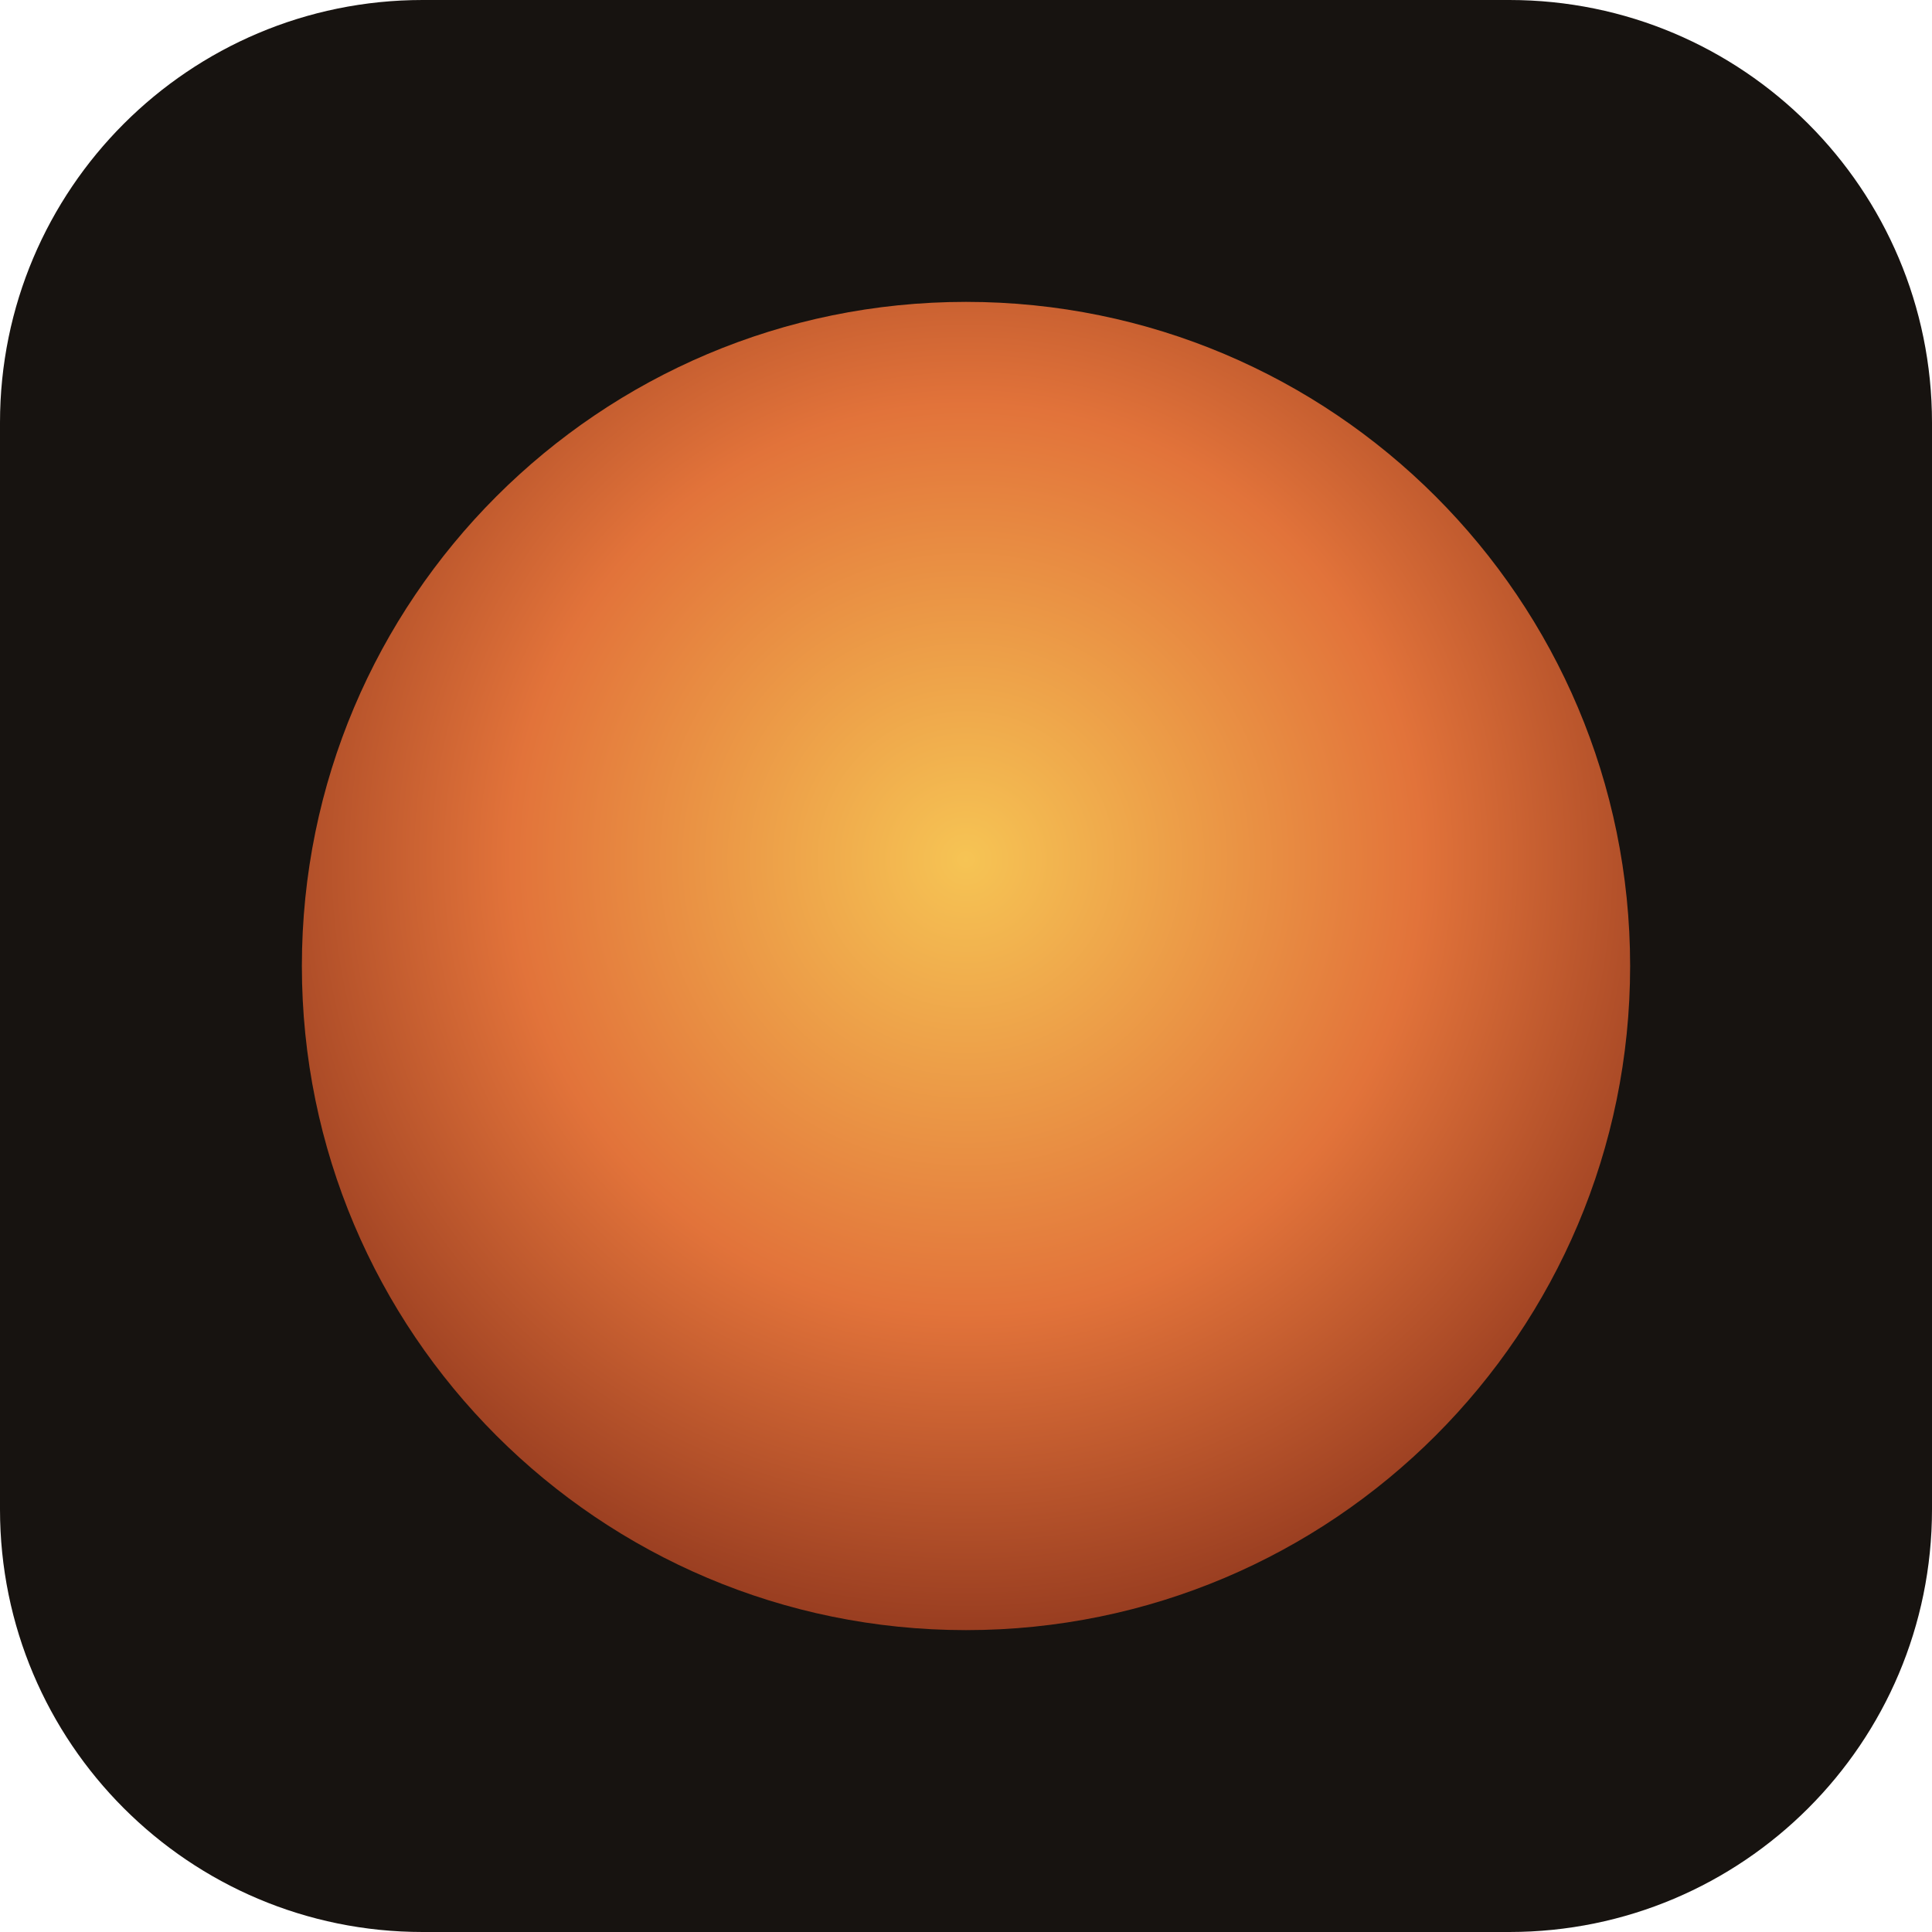
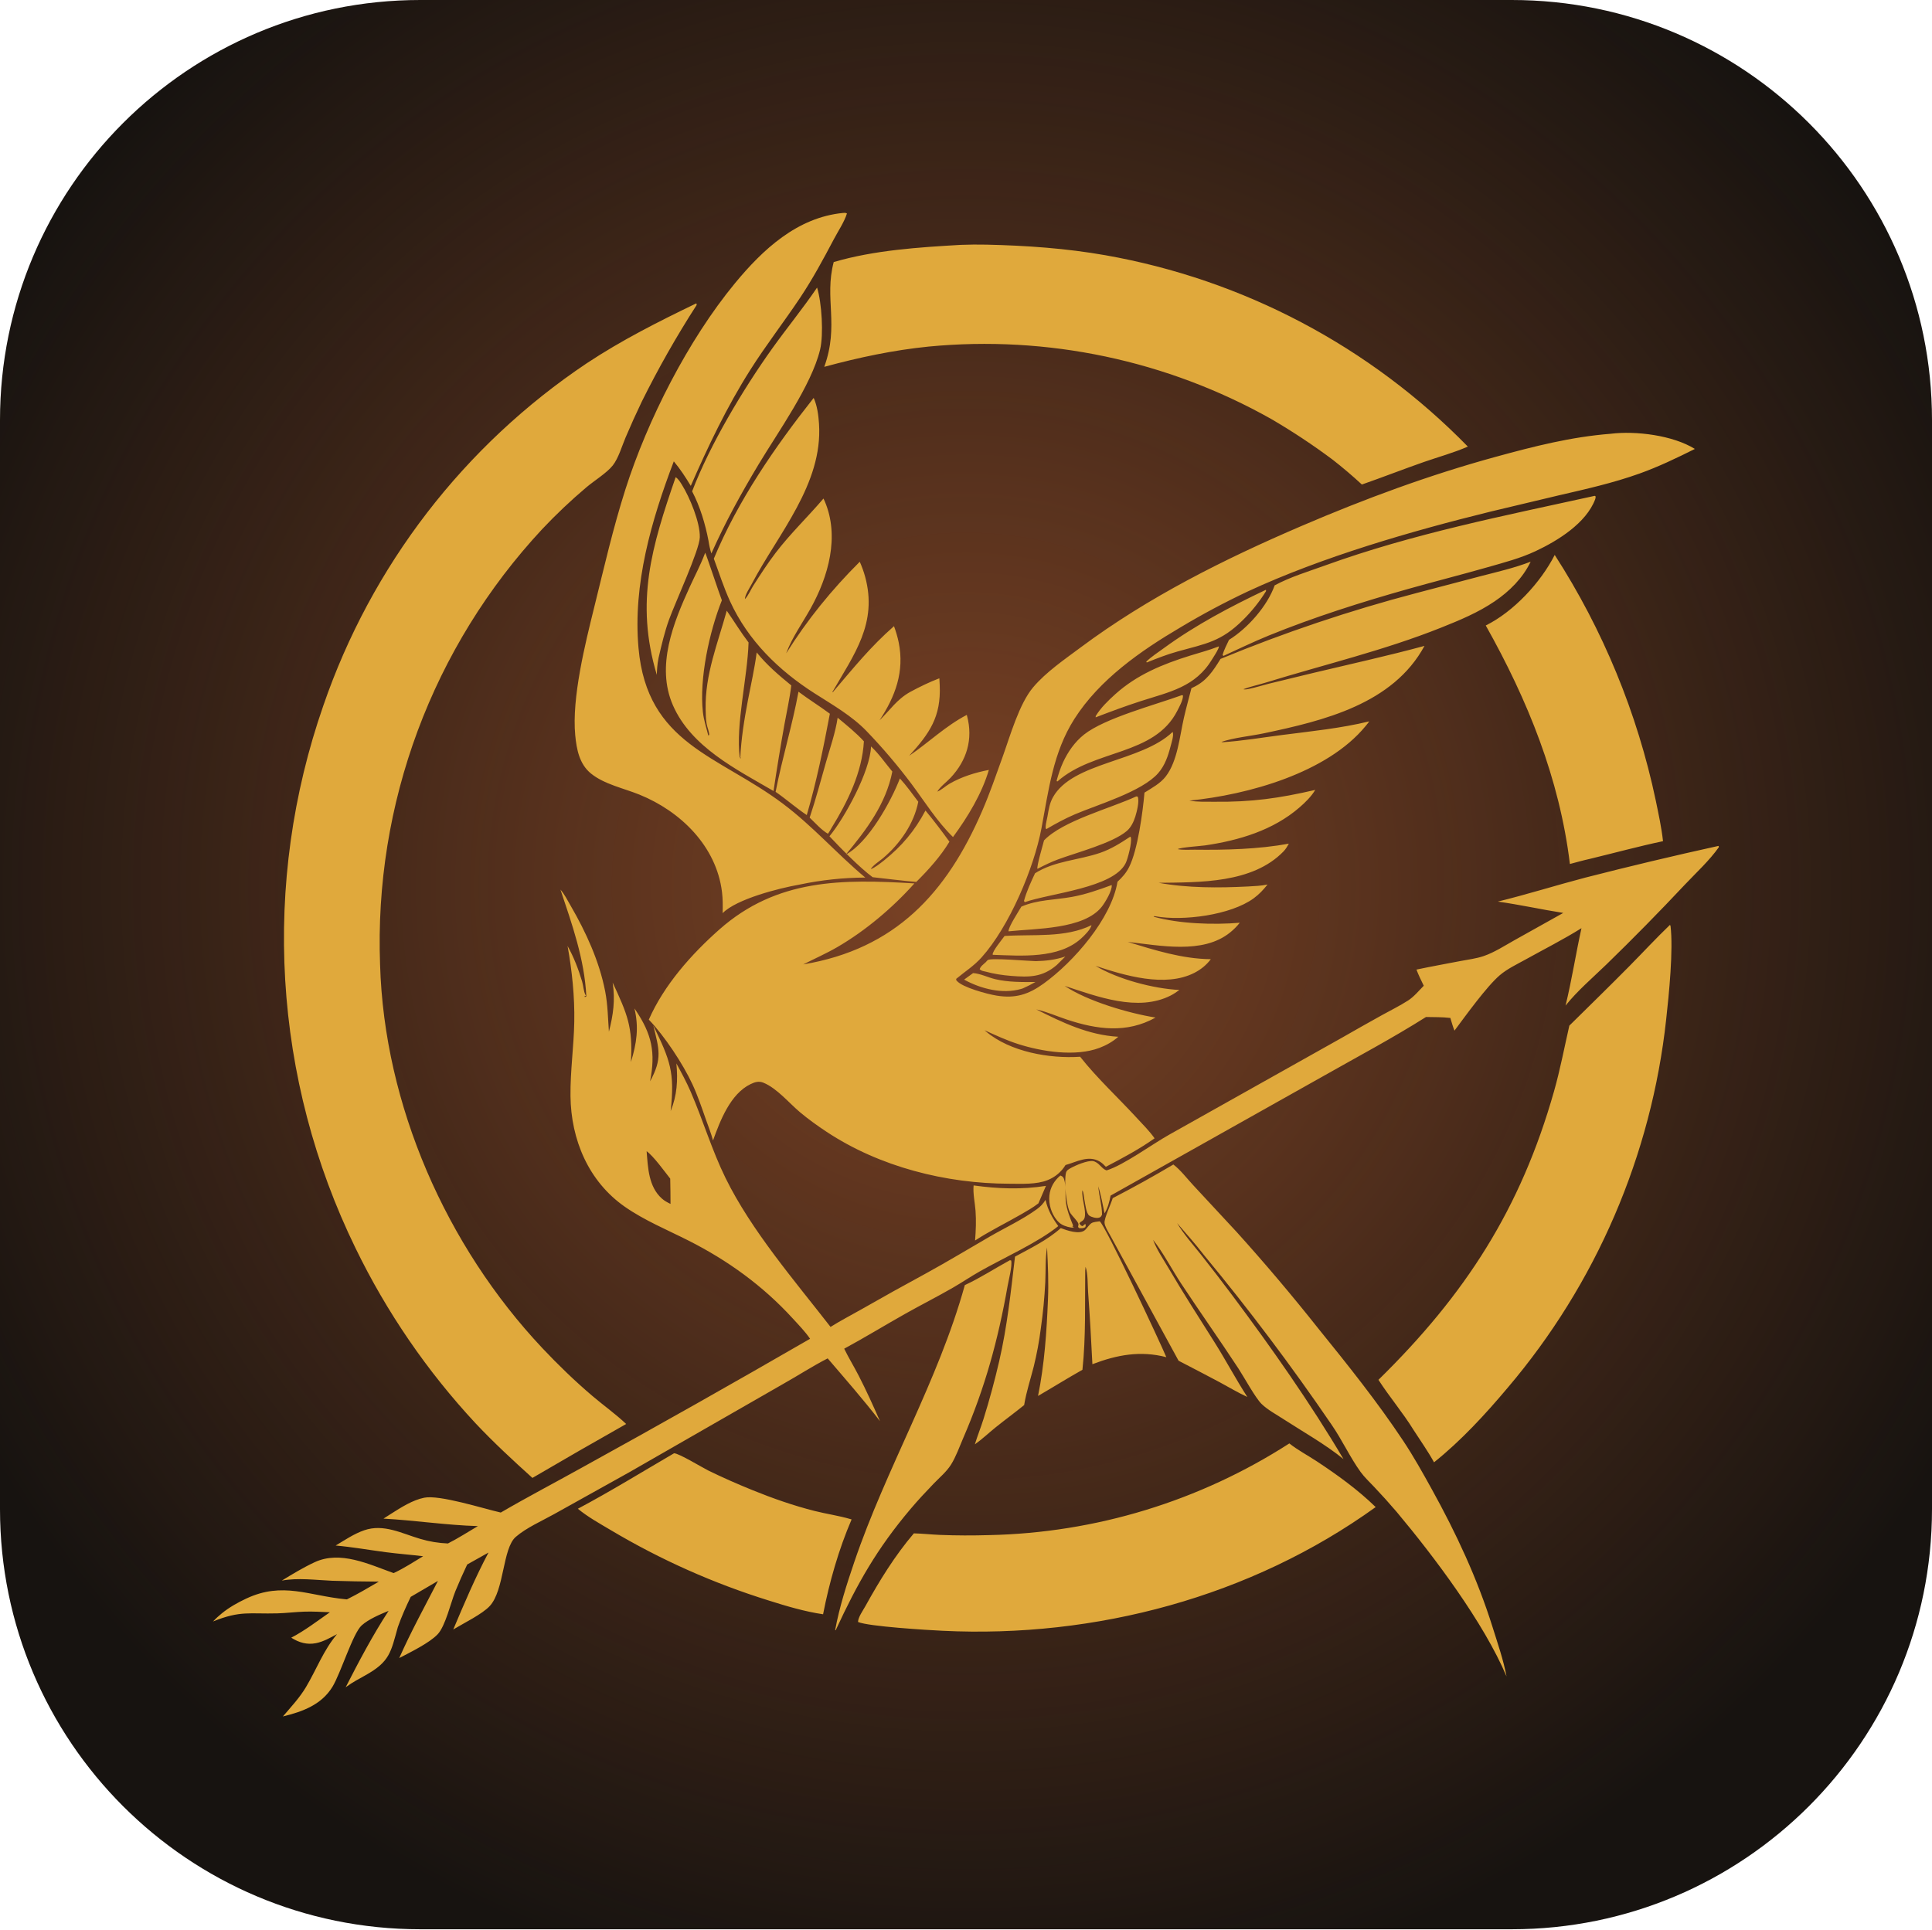
- <svg xmlns="http://www.w3.org/2000/svg" viewBox="0 0 64 64">
-   <rect width="64" height="64" rx="14" fill="#171310" />
+ <svg xmlns="http://www.w3.org/2000/svg" viewBox="0 0 24366.56 24337.8">
  <defs>
-     <radialGradient id="g" cx="50%" cy="42%" r="62%">
-       <stop offset="0%" stop-color="#f6c454" />
-       <stop offset="55%" stop-color="#e2733a" />
-       <stop offset="100%" stop-color="#8c341c" />
+     <radialGradient id="ember" cx="50%" cy="46%" r="58%">
+       <stop offset="0%" stop-color="#e2733a" stop-opacity="0.5" />
+       <stop offset="100%" stop-color="#e2733a" stop-opacity="0" />
    </radialGradient>
  </defs>
-   <circle cx="32" cy="32" r="22" fill="url(#g)" />
+   <rect width="24366.56" height="24337.8" rx="5300" fill="#171310" />
+   <rect width="24366.56" height="24337.8" rx="5300" fill="url(#ember)" />
+   <path transform="translate(2680.3 2677.2) scale(0.78)" fill="#e0a93c" fill-rule="evenodd" d="M12298.06 12305.81c118.84,7.46 241.25,70.87 357.83,98.34 211.33,49.73 433.96,47.33 649.86,45.67 -66.91,38.6 -133.26,72.56 -204.06,103.44 -9.66,3.16 -19.38,6.16 -29.15,9.02 -300.86,87.33 -653.4,-3.76 -919.79,-151.08 0,0 145.3,-105.38 145.3,-105.38zm1411.09 3273.55c4.47,1.77 9.08,3.25 13.42,5.32 29.87,14.1 39.02,29.71 48.57,61.1 30.88,101.62 15.77,242.71 26.17,350.46 12.91,133.52 68.23,268.68 117.89,391.96 0,0 -15,22.81 -15,22.81 0,0 19.23,-13.97 19.23,-13.97 0,0 -12.54,17.38 -12.54,17.38 0,0 10.37,4.87 10.37,4.87 0,0 12.04,-3.36 12.04,-3.36 0,0 2.33,6.64 2.33,6.64 -34.71,4.37 -69.52,-6.13 -103.39,-13.09 -74.05,-20.83 -126.19,-47.23 -175.56,-107.28 -89.26,-108.58 -135.56,-259.4 -121.06,-399.54 13.41,-129.42 78.23,-241.14 177.54,-323.31zm-397.57 -3466.59c167.67,-4.13 318.45,-22.52 478.1,-75.53 0,0 -138.92,137.91 -138.92,137.91 -231.41,198.85 -443.96,198.82 -733.54,176.12 -143.08,-11.22 -282.57,-32.36 -420.97,-70.53 -35.05,-7.51 -64.86,-10.79 -91.48,-37.02 10.93,-47.06 65.63,-83.36 100.69,-116.83 9.95,-11.9 16.78,-20.92 28.79,-31.35 46.19,-40.03 661.04,15.29 777.32,17.23zm901.5 -582.53c-17.22,72.25 -112.49,165.19 -166.93,214.72 -365.54,332.57 -968.81,280.87 -1428.32,265.1 0,0 -3.52,-4.63 -3.52,-4.63 -4.97,-54.83 153.12,-244.42 192.68,-300 462.25,-31.17 979.17,35.45 1406.09,-175.19zm2818.21 -5423.2c0,0 2.46,1.54 2.46,1.54 0,0 0.9,20 0.9,20 -52.66,84.64 -110.13,165.88 -172.38,243.74 -62.24,77.87 -128.84,151.81 -199.79,221.83 -354.59,352.07 -596.82,382.08 -1058.23,510.28 -170.37,47.36 -333.71,111.12 -497.29,177.52 -6.27,-3.81 -1.79,-0.56 -8.3,-14.37 85.34,-81.51 187.88,-147.28 283.15,-216.88 515.15,-376.44 1074.81,-670.02 1649.48,-943.65zm-4724.92 9632.79c394.32,54.39 775.57,69.42 1169.92,7.07 0,0 -122.23,283.05 -122.23,283.05 -86.25,67 -180.32,119.97 -274.53,174.65 -249.18,143.85 -508.06,269.05 -749.59,426.1 12.67,-161.69 19.63,-319.9 7.46,-482.13 -9.79,-130.48 -43.76,-279.34 -31.03,-408.74zm2232.82 -4858.29c11.54,86.85 -106.77,282.65 -160.29,350.61 -289.77,367.87 -1069.33,350.83 -1508.24,398.06 -4.84,-66.8 166.4,-327.18 208.16,-399.8 265.85,-113.53 535.04,-106.2 814.25,-156.43 224.19,-40.38 433.32,-113.97 646.12,-192.44zm1733.27 -3860.49c0.16,12.33 -4.29,23.89 -9.05,35.19 -24.74,58.73 -65.66,116.06 -98.47,170.82 -272.15,454.43 -690.1,529.94 -1161.03,681.76 -244.56,78.87 -484.03,168.6 -723.94,260.62 0,0 0.59,-20.85 0.59,-20.85 80.9,-133.21 202.75,-251.3 317.89,-354.82 350.56,-315.22 766.42,-484.83 1210.19,-623.04 149.28,-46.48 303.68,-86.82 449.16,-143.81 0,0 14.66,-5.88 14.66,-5.88zm-1432.49 3078.09c6.8,6.56 7.01,5.08 9.5,15.59 18.6,78.44 -50.05,342.92 -84.42,412.94 -196.7,400.7 -1218.61,485.62 -1631.09,630.79 0,0 -13.13,-19.87 -13.13,-19.87 40.32,-150.45 112.65,-306.54 178.97,-447.41 318.58,-202.12 707.11,-210.88 1055.84,-331.44 178.13,-61.56 328.03,-158.02 484.33,-260.59zm96.22 -650.91c0,0 22.96,2.89 22.96,2.89 31.96,70.44 -14.95,248.67 -38.18,322.94 -26.51,84.74 -68.86,174.13 -137.46,233 -228.98,196.49 -815.98,349.95 -1114.45,460.72 -110.88,41.15 -215.67,92.57 -320.67,146.55 0,0 -9.87,5.79 -9.87,5.79 -16.12,-36.41 90.34,-396.33 106.54,-460.8 305.43,-318.13 1069.2,-515.84 1491.12,-711.08zm-4828.29 -1272.78c145.72,121.49 296.01,241.47 424.4,381.49 -27.46,500.52 -262.94,979.55 -522.23,1399.37 -18.45,33.18 -37.21,64.84 -58.86,95.99 -104.32,-58.97 -208.26,-177.55 -295.91,-260.85 100.03,-296.76 180.45,-603.83 266.7,-904.95 66.55,-232.44 150.81,-471.81 185.9,-711.05zm5566.59 -365.3c0,0 16.43,4.82 16.43,4.82 0.21,4.13 0.87,8.26 0.69,12.38 -3.1,72.28 -59.52,172.84 -92.01,236.73 -370.33,728.09 -1348.02,620.44 -1934.68,1139.36 0,0 -8.22,3.89 -8.22,3.89 0,0 -8.13,-13.7 -8.13,-13.7 28.34,-101.54 59.79,-199.93 103.87,-295.91 78.44,-170.85 190.19,-330.73 338.03,-448.68 336.09,-268.1 1155.26,-482.02 1584.03,-638.89zm-6199.75 -55.15c165.27,123.84 341.42,232.55 507.34,355.88 -102.65,544.9 -217.44,1107.54 -373.42,1638.92 -172.94,-115.11 -332.15,-256.46 -503.9,-375.64 106.22,-543.79 270.3,-1075.37 369.98,-1619.17zm6049.22 650.65c25.22,47.7 -18.97,178.89 -32.52,231.14 -40.95,157.99 -92.14,312 -201.91,436.74 -262.49,298.34 -978.56,507.92 -1342.88,663.13 -161.06,68.62 -312.39,151.59 -463.24,239.77 0,0 -8.09,-5.39 -8.09,-5.39 -3.07,-11.46 -5.24,-17.02 -4.69,-30.11 2.2,-53.63 20.72,-115.93 30.09,-169.16 19.07,-108.36 33.81,-212.02 88.54,-310.11 318.82,-571.58 1427.4,-569.35 1934.7,-1056zm-8035.3 -4120.47c42.94,28.39 71.59,75.34 98.6,118.42 128.16,204.5 298.69,613.9 291.94,855.12 -5.74,206.49 -399.19,1058.2 -496.44,1327.39 -73.28,202.89 -121.44,409.69 -170.06,619.44 0,0 -3.41,17.96 -3.41,17.96 -17.17,87.17 -22.38,170.11 -25.4,258.81 -354.02,-1184.58 -80.11,-2080.87 304.77,-3197.14zm3159.02 4354.81c124.61,114.56 235.38,275.85 344.45,406.44 -102.67,521.9 -418.82,942.56 -751.38,1341.51 361.09,-189.02 732.27,-860.39 873.61,-1230.22 107.78,117.63 201.15,249.58 297.28,376.7 -69.89,356.73 -295.13,678.22 -568.52,911.51 -53.76,45.85 -169.27,119 -199.48,178.86 75.08,-28.12 147.39,-90.63 211.06,-138.58 292.84,-236.04 497.42,-478.07 673.22,-809.49 134.56,161.56 264.29,333.59 387.57,503.9 -141.7,235.99 -341.38,457.42 -536.2,650.49 -235.12,-19.63 -470.73,-51.29 -705.47,-76.37 -212.5,-157.41 -512.42,-464.48 -698.51,-662.16 245.59,-295.22 659.38,-1053.78 672.37,-1452.6zm-872.27 -7421.21c76.35,246.5 107.54,759.73 48.29,1004.95 -139.56,577.31 -681.29,1332.86 -994.16,1854.41 -283.65,472.84 -539.38,937.22 -763.58,1441.24 -21.72,-68.8 -35.64,-134.16 -46.2,-205.45 -51,-268.6 -137.2,-557.34 -264.92,-799.52 285.9,-751.39 826.53,-1655.59 1296.09,-2311.91 236.75,-330.91 496.02,-647.18 724.49,-983.73zm3117.66 15730.49c0,0 20.96,4.79 20.96,4.79 18.65,92.99 -39.82,308.89 -57.78,410.88 -153.57,871.82 -365.77,1648.58 -718.8,2462.91 -60.61,139.85 -115.32,297.82 -196.2,426.95 -73.01,116.54 -184.68,208.55 -279.84,307.2 -127.65,132.39 -253.95,267.68 -372.73,408.06 -545.06,644.16 -861.21,1204.68 -1211.97,1962.98 0,0 -9.31,-0.69 -9.31,-0.69 67.72,-371.09 186.91,-740.59 308.08,-1097.54 519.3,-1529.5 1355.53,-2921.31 1788.8,-4482.94 247.54,-114.26 488.58,-271.86 728.8,-402.6zm-4926.86 -11442.39c15.43,20.66 227.97,664.43 269.69,769.83 -202.1,506.6 -367.31,1265.77 -306.71,1808.3 15.14,135.46 55.82,248.31 87.07,378.71 0,0 -8.44,2.67 -8.44,2.67 0,0 23.89,-12.88 23.89,-12.88 -2.49,-59.18 -30.77,-117.84 -41.67,-176.56 -14.45,-77.7 -14.95,-160.88 -16.59,-239.67 -11.54,-562.58 195.51,-1061.56 341.41,-1592.71 119.24,170.9 225.83,347.91 352.55,513.93 -17.01,569.9 -210.8,1327.73 -142.5,1860.86 0,0 18.71,-0.53 18.71,-0.53 0,0 -10.95,23.34 -10.95,23.34 14.42,-327.37 64.99,-634.41 125.66,-954.99 48.9,-254.4 107.04,-510.42 140.72,-767.22 166.62,206.2 355.27,366.12 559.27,533.25 -25.03,211.09 -73.51,421.99 -111.06,631.34 -63.84,357.83 -122.5,716.53 -175.95,1076.06 -604.73,-351.57 -1332.65,-713.38 -1626.79,-1386.36 -277.47,-634.81 6.9,-1334.92 275.77,-1922.46 79.52,-173.81 170.08,-344.88 237.92,-523.56 0,0 7.99,-21.35 7.99,-21.35zm14383.38 -920c0,0 14.21,9.1 14.21,9.1 0.55,17.86 -1.32,31.81 -7.7,48.61 -146.46,386.01 -606.42,669.11 -959.65,835.39 -248.73,117.1 -515.46,186.22 -778.91,261.56 -425.57,121.73 -854.88,229.93 -1280.87,350.14 -758.27,213.95 -1531.12,458.08 -2260.16,755.6 -247.2,100.9 -488.74,217.78 -731.48,328.92 0,0 -12.65,-14.79 -12.65,-14.79 22.18,-84.28 67.01,-166.16 103.82,-245.22 302.17,-188.1 617.55,-543.55 738.04,-881.34 250.74,-136.07 547.09,-224.77 815.52,-321.94 1418.79,-513.69 2890.28,-802.32 4359.84,-1126.04zm-8004.56 11733.03c85.77,53.06 986.11,1976.08 1077.46,2197.62 -420.54,-109.05 -797.95,-38.02 -1195.48,113.68 -18.73,-390.64 -41.06,-778.88 -69.62,-1168.97 -9.26,-126.75 -0.43,-287.12 -39.98,-405.8 0,0 -5.21,36.72 -5.21,36.72 0,0 7.22,3.2 7.22,3.2 0,0 -8.42,6.3 -8.42,6.3 -6.48,538.17 12.36,1082.59 -45,1618.72 -242.45,136.44 -477.47,283.63 -717.93,423.08 103.89,-508.4 139.35,-1037.56 160.4,-1555 12.43,-284.03 -0.37,-564.01 -14.74,-847.53 -30.56,184.31 -19.9,378.84 -28.63,565.48 -12.52,249.74 -36.56,498.37 -72.09,745.89 -26.25,207.24 -64.31,412.28 -114.21,615.12 -50.97,200.69 -117.7,402.79 -152.3,606.84 0,0 -2.67,16.67 -2.67,16.67 -151.11,122.97 -309.16,238.11 -461.01,360.4 -112.79,90.8 -217.76,191.41 -336.1,275.03 40.93,-136.54 95.42,-269.15 138.23,-405.24 96.99,-308.21 182.28,-625.15 255.14,-939.81 129.42,-559.11 188.31,-1122.49 255.69,-1690.81 250.16,-135.98 527.55,-270 739.86,-461.51 98.42,37.04 305.43,111.16 393.18,30.21 34.85,-32.12 64.84,-84.89 103.87,-110.32 31.38,-20.4 95.29,-24 132.33,-29.95zm-6882.7 3751.97c76.88,-1.8 458.05,231.7 554.3,278.86 231.94,113.66 476.04,220.67 715.36,317.76 325.6,132.1 662.9,250.24 1003.76,336.26 192.3,48.52 390.88,75.85 580.91,131.88 0,0 16.78,5.11 16.78,5.11 -208.5,484.91 -360.09,1015.8 -461.02,1533.79 -291.78,-42.76 -592.74,-131.65 -873.72,-220.91 -223.48,-69.42 -444.72,-145.37 -663.74,-227.84 -219,-82.45 -435.39,-171.29 -649.14,-266.51 -213.78,-95.22 -424.57,-196.66 -632.35,-304.32 -207.8,-107.64 -412.24,-221.31 -613.32,-341.02 -180.48,-107.35 -370.64,-212.07 -532.77,-345.98 526.52,-280.14 1039.76,-596.34 1554.95,-897.08zm14240.16 -14529.11c97.48,151.2 191.46,304.55 281.94,460.04 90.49,155.47 177.4,312.93 260.71,472.39 83.3,159.43 162.93,320.7 238.9,483.76 75.96,163.07 148.17,327.8 216.65,494.17 68.45,166.35 133.08,334.19 193.89,503.5 60.81,169.32 117.74,339.93 170.77,511.82 53.03,171.9 102.13,344.94 147.28,519.09 45.14,174.13 86.29,349.2 123.48,525.22 44.82,217.39 93.2,438.7 117.57,659.41 -395.81,83.83 -789.12,191.01 -1182.52,286.17 -108.36,23.55 -215.85,54.78 -323.18,82.83 -168.26,-1385.01 -682.35,-2650.12 -1360.48,-3857.47 449.66,-222.68 886.87,-692.69 1115,-1140.93zm2647.15 4706.04c5.5,4.36 5.29,13.02 7.36,19.74 -152.83,216.7 -365.22,411.49 -548.03,604.51 -413.87,441.02 -837.7,872.25 -1271.46,1293.71 -221.17,214.34 -467.89,423.87 -659.93,664.59 100.98,-411.81 165.69,-837.14 257.41,-1252.2 -291.17,182.31 -600.49,338.19 -900.79,505.07 -139.64,77.59 -297.97,151.69 -419.93,255.87 -213.53,182.44 -554.96,658.72 -732.67,896.27 -26.99,-66.88 -46.14,-136.23 -66.61,-205.27 -129.58,-15.45 -263.15,-12.57 -393.61,-15.45 -543.53,343.47 -1113.04,645.64 -1672.15,962.61 0,0 -3427.99,1925.99 -3427.99,1925.99 -20.59,103.66 -42.65,195.03 -97.62,287.31 -29.77,-147.26 -57.99,-294.11 -100.88,-438.24 9.87,153.67 59.84,305.77 60.13,458.73 -13.81,26.94 -18.23,41.84 -50.79,49.9 -45.46,11.21 -116.57,-7.92 -154.52,-33.55 -51.32,-34.69 -67.14,-195.43 -80.03,-259.03 -9.42,-41.17 -10,-118.6 -33.18,-150.74 -12.57,137.13 63.31,315.99 39.21,434.2 -6.74,33.07 -22.75,50.55 -50.02,67.93 -29.05,18.5 -16.14,6.33 -36.43,32.23 18.97,28.94 18.25,35.48 50.84,45.14 0,0 43.68,-36.2 43.68,-36.2 11.54,26.67 7.97,24.63 1.75,50.98 -32.44,23.84 -60.05,19.31 -98.07,17.72 -38.6,-24.76 -4.47,-37.94 -14.77,-71.85 -13.22,-43.52 -98.52,-123.49 -127.73,-168.28 -72.03,-110.43 -104.89,-521.26 -73.06,-653.98 9.31,-38.79 39.18,-56.05 71.98,-74.65 81.77,-46.44 275.11,-129.35 366.88,-115.46 32.49,4.92 67.7,29.61 91.25,50.79 39.08,35.19 75.45,84.24 127.07,99.26 281.88,-87.4 734.44,-423.1 1015.55,-579.51 0,0 2781.37,-1561.49 2781.37,-1561.49 217.29,-124.75 435.47,-247.91 654.53,-369.5 140.59,-77.65 287.71,-150.21 422.85,-236.73 94.23,-60.31 175.53,-159.36 253.75,-238.95 -41.77,-86.22 -84.28,-171.64 -118.12,-261.35 235.19,-49.68 472.34,-92.39 708.43,-137.81 124.03,-23.87 257.78,-39.67 377.31,-80.45 175.48,-59.87 341.65,-169.26 503.5,-259.56 0,0 784.31,-438.45 784.31,-438.45 -353.74,-55.95 -703.09,-133.84 -1058.04,-183.44 474.56,-116.22 940.15,-263.26 1412.34,-387.07 715.38,-183.43 1433.69,-354.54 2154.94,-513.35zm-14629.34 -7245.55c57.24,124.85 77.64,283.55 86.48,419.86 63.22,974.65 -662.55,1779.16 -1088.31,2589.85 -33.55,63.88 -108.89,173.89 -110,244.13 52.8,-52.13 94.18,-153.04 136.12,-218.6 115.5,-180.48 232.04,-361.35 362.25,-531.74 236.92,-309.93 519.2,-579.82 772.03,-876.23 7.34,14.81 14.26,29.82 20.77,45.03 242.84,569.16 58.36,1217.92 -229.3,1733.42 -128.23,229.83 -296.41,464.9 -388.92,710.39 -1.77,4.66 -3.39,9.37 -5.08,14.05 344.11,-546.52 732.24,-1024.92 1189.18,-1480.56 34.45,78.78 63.68,157.46 86.38,240.48 205.93,753.3 -177.91,1257.6 -530.73,1869.12 16.56,-2.57 7.09,0.9 23.97,-18.81 325.3,-380.06 592.37,-714.52 973.96,-1048.99 31.01,85.26 58.17,174.68 76.09,263.63 94.87,470.67 -53.92,871.84 -309.99,1259.39 171.57,-166.72 278.87,-337.98 494.86,-458.71 151.5,-81.85 311.36,-160.16 472.44,-221.12 2.17,36.81 4.1,73.63 5.79,110.48 22.97,510.7 -161.77,778.75 -494.29,1142.99 313.79,-213.13 592.42,-485.44 931.93,-661.16 0,0 4.89,17.86 4.89,17.86 99.42,375.88 -4.84,718.3 -266.67,998.55 -64.78,69.31 -168.7,144.05 -215.24,224.32 66.77,-25.38 135.08,-91.62 199.74,-128.87 194.18,-111.94 415.41,-180.45 634.46,-222.18 -114.63,387.42 -341.6,761.37 -580.04,1085.42 -256.61,-248.96 -459.5,-575.35 -672.95,-861.81 -223.67,-297.91 -464.63,-581.11 -722.87,-849.59 -238.74,-249 -555.52,-429.25 -844.65,-614.1 -578.72,-370.03 -1072.27,-851.73 -1362.76,-1483.71 -103.86,-226.01 -177.75,-460.32 -264.05,-692.93 391.02,-942.02 984.9,-1802.61 1614.52,-2599.85zm5815.9 12398.07c117.02,89.02 219.48,225.93 320.62,334.27 0,0 704.09,758.43 704.09,758.43 454.4,503.93 892.38,1021.75 1313.93,1553.44 478.74,591.71 957.87,1189.8 1379.05,1824.47 166.08,250.29 313.02,513.77 458.45,776.42 396.64,716.32 739.75,1451.35 984.97,2233.81 82.14,262.11 175.21,528.74 226.04,798.77 -368.11,-870.36 -1165.4,-1931.73 -1776.77,-2661.44 -117.99,-138.28 -239.57,-273.32 -364.74,-405.14 -73.73,-78.44 -156.19,-154.76 -219.29,-242.1 -168.04,-232.6 -300.33,-520.01 -469.14,-764.43 -645.56,-946.03 -1333.27,-1860.38 -2063.11,-2743.03 -135.88,-177.73 -288.5,-346.38 -434.06,-516.34 107.54,180.19 254.52,344.94 385.08,509.04 173.8,219.67 344.55,441.68 512.24,666.02 635.65,851.68 1252.17,1727.71 1793.64,2642.49 -286.3,-234.61 -661.31,-445.72 -974.36,-648.69 -114.66,-74.33 -251.27,-147.73 -349.61,-242.63 -99.28,-95.84 -287.44,-440.62 -375.21,-574.37 -303.37,-462.34 -622.32,-913.84 -926.96,-1375.17 -141.78,-214.71 -296.54,-511.44 -452.6,-705.47 56.03,153.97 162.04,307.84 244.82,449.27 239.62,409.35 496.07,806.45 748.75,1207.76 183.12,290.82 344.01,595.72 530.17,884.25 -154.1,-70.85 -301.96,-160.11 -451.41,-240.62 -219.37,-116.48 -439.45,-231.6 -660.25,-345.35 0,0 -1112.91,-2040.6 -1112.91,-2040.6 -27.2,-50.05 -80.37,-132.44 -84.23,-189.47 -5.32,-78.65 105,-307.02 132.2,-399.3 332.23,-171.78 659.1,-353.21 980.63,-544.29zm1875.26 4511.03c135.03,107.7 301.12,195.06 446.01,290.85 332.81,220.04 663.95,459.51 950.1,738.73 -2017.36,1452.73 -4528.44,2121.19 -7003.37,2000.55 -242.39,-11.38 -1198.95,-69.39 -1366.7,-142.47 0.35,-75.47 80.93,-187.14 118.23,-254.6 228.27,-412.98 477.71,-818.7 784.39,-1178.52 139.58,3.44 279.45,19.1 419.16,24.87 265.09,10.93 534.31,11.32 799.47,3.36 53.51,-1.15 107.01,-2.75 160.5,-4.82 53.49,-2.06 106.97,-4.58 160.42,-7.56 53.44,-2.98 106.86,-6.42 160.24,-10.32 53.38,-3.9 106.74,-8.26 160.06,-13.07 53.31,-4.83 106.58,-10.12 159.78,-15.85 53.23,-5.73 106.4,-11.92 159.5,-18.57 53.12,-6.65 106.19,-13.76 159.18,-21.33 52.98,-7.55 105.9,-15.57 158.76,-24.05 52.85,-8.47 105.64,-17.39 158.33,-26.78 52.7,-9.38 105.32,-19.21 157.86,-29.5 52.53,-10.28 104.98,-21.01 157.32,-32.2 52.35,-11.2 104.6,-22.84 156.75,-34.92 52.13,-12.08 104.17,-24.62 156.11,-37.6 51.92,-12.98 103.74,-26.41 155.45,-40.3 51.69,-13.86 103.27,-28.17 154.74,-42.94 51.44,-14.76 102.77,-29.97 153.96,-45.61 51.18,-15.65 102.24,-31.73 153.15,-48.26 50.91,-16.51 101.7,-33.47 152.33,-50.87 50.61,-17.39 101.08,-35.22 151.4,-53.46 50.31,-18.28 100.48,-36.97 150.47,-56.09 50,-19.12 99.83,-38.67 149.47,-58.64 49.66,-19.99 99.16,-40.41 148.47,-61.24 49.32,-20.83 98.44,-42.09 147.39,-63.76 48.95,-21.68 97.7,-43.78 146.27,-66.29 48.56,-22.51 96.92,-45.44 145.09,-68.79 48.17,-23.35 96.13,-47.12 143.9,-71.29 47.77,-24.17 95.32,-48.75 142.68,-73.73 47.34,-24.99 94.45,-50.38 141.36,-76.19 46.9,-25.81 93.57,-52.01 140.03,-78.62 46.44,-26.6 92.66,-53.6 138.66,-81.01 45.98,-27.39 91.72,-55.17 137.23,-83.36 45.52,-28.2 90.78,-56.78 135.8,-85.74zm6153.22 -8385.33c0,0 9.86,11.72 9.86,11.72 48.13,386.36 -25.26,1118.07 -70.1,1517.5 -7.43,68.15 -15.49,136.23 -24.18,204.24 -8.7,67.99 -18.02,135.9 -27.97,203.73 -9.95,67.83 -20.53,135.57 -31.75,203.18 -11.22,67.64 -23.07,135.17 -35.56,202.58 -12.47,67.4 -25.57,134.69 -39.29,201.85 -13.72,67.18 -28.07,134.22 -43.05,201.12 -14.97,66.89 -30.58,133.65 -46.8,200.24 -16.21,66.61 -33.05,133.08 -50.5,199.37 -17.45,66.3 -35.52,132.43 -54.21,198.39 -18.68,65.96 -37.97,131.75 -57.88,197.34 -19.91,65.59 -40.42,131 -61.53,196.22 -21.13,65.22 -42.87,130.24 -65.21,195.05 -22.33,64.82 -45.27,129.42 -68.81,193.79 -23.53,64.39 -47.66,128.56 -72.4,192.49 -24.73,63.93 -50.04,127.64 -75.95,191.12 -25.93,63.45 -52.43,126.68 -79.53,189.66 -27.11,62.96 -54.78,125.68 -83.04,188.15 -28.28,62.45 -57.11,124.64 -86.54,186.56 -29.42,61.9 -59.4,123.55 -89.97,184.93 -30.57,61.35 -61.7,122.43 -93.41,183.2 -31.7,60.77 -63.96,121.27 -96.81,181.46 -32.82,60.17 -66.2,120.05 -100.16,179.6 -33.94,59.56 -68.43,118.81 -103.49,177.73 -35.05,58.9 -70.64,117.49 -106.78,175.74 -36.14,58.25 -72.81,116.18 -110.03,173.76 -37.22,57.56 -74.95,114.79 -113.23,171.64 -38.29,56.88 -77.1,113.4 -116.43,169.56 -39.34,56.13 -79.18,111.9 -119.56,167.3 -40.37,55.41 -81.25,110.44 -122.65,165.08 -41.4,54.65 -83.3,108.92 -125.72,162.78 -42.4,53.86 -85.3,107.33 -128.71,160.39 -43.41,53.07 -87.29,105.73 -131.67,157.97 -357.36,425.59 -755.84,858.43 -1190.53,1205.5 -98.39,-179.13 -219.77,-350.29 -330.49,-522.31 -173.31,-281.2 -389.22,-534.02 -568.27,-811.75 1403.98,-1377.41 2299.29,-2762.02 2839.46,-4668.34 99,-349.37 166.32,-706.26 247.01,-1059.97 324.72,-320.8 652.53,-640.18 973.33,-964.83 218.18,-220.8 428.53,-448.71 652.53,-663.77zm-13369.68 -11515.3c29.47,-2.51 36.91,-4.03 63.38,8.13 -44.31,140.64 -143.71,287.38 -212.83,418.62 -168.5,319.81 -342.29,641.48 -542.92,942.41 -263.13,394.67 -554.3,769.7 -808.54,1171.14 -376.94,595.12 -679.33,1229.19 -960.89,1873.59 -83.55,-138.16 -170.67,-272.49 -274.51,-396.39 -363.31,954.25 -663.1,1988.49 -570.59,3020.44 139.58,1556.73 1290.22,1731.65 2332.38,2514.51 492,369.56 869.49,807.4 1334.23,1196.56 -178.48,0.67 -356.46,10.49 -533.93,29.45 -177.48,18.94 -353.51,46.94 -528.11,83.97 -329.17,57.22 -1020.56,233.34 -1244.31,462.15 2.96,-115.06 3.65,-229.35 -10.56,-343.8 -91.9,-740.64 -669.72,-1303.81 -1335.63,-1573.58 -253.31,-102.62 -568.8,-166.96 -783.49,-341.49 -186.64,-151.72 -231.88,-390.35 -253.73,-617.77 -57.91,-602.85 160.32,-1478.84 307.76,-2074.18 157.96,-637.95 303.55,-1275.26 503.24,-1902.27 359.24,-1127.96 1015,-2416.14 1769.14,-3331.55 452.81,-549.62 1009.55,-1067.8 1749.91,-1139.95zm1904.02 516.26c138.52,-5.37 277.07,-6.54 415.67,-3.52 642.84,14.15 1289.26,59.54 1923.04,171.26 69.1,12.19 138.07,25.04 206.91,38.57 68.83,13.53 137.55,27.72 206.12,42.59 68.57,14.86 136.99,30.39 205.24,46.59 68.27,16.19 136.38,33.05 204.32,50.56 67.93,17.52 135.7,35.7 203.28,54.53 67.58,18.84 134.98,38.33 202.18,58.48 67.21,20.15 134.22,40.95 201.01,62.4 66.8,21.45 133.4,43.55 199.77,66.3 66.36,22.75 132.51,46.14 198.41,70.15 65.91,24.04 131.59,48.72 197.02,74.02 65.43,25.33 130.62,51.28 195.56,77.86 64.92,26.58 129.59,53.78 194,81.61 64.39,27.85 128.51,56.32 192.36,85.4 63.84,29.09 127.4,58.79 190.66,89.13 63.28,30.32 126.26,61.25 188.92,92.81 62.66,31.55 125.02,63.71 187.07,96.48 62.02,32.75 123.74,66.11 185.13,100.08 61.39,33.97 122.45,68.53 183.15,103.68 60.72,35.16 121.1,70.88 181.12,107.2 60.03,36.34 119.7,73.24 178.99,110.74 59.31,37.49 118.25,75.54 176.8,114.19 58.57,38.63 116.76,77.82 174.56,117.6 57.81,39.77 115.22,80.09 172.22,120.98 57.02,40.89 113.64,82.31 169.84,124.29 56.21,42 112.02,84.53 167.41,127.6 55.38,43.07 110.34,86.68 164.87,130.83 54.53,44.15 108.64,88.81 162.3,134 53.65,45.19 106.87,90.9 159.66,137.15 52.76,46.23 105.09,92.96 156.95,140.22 51.87,47.24 103.28,94.97 154.21,143.23 50.93,48.26 101.4,97 151.38,146.23 49.99,49.23 99.5,98.93 148.51,149.12 -227.36,100.35 -476.49,167.39 -711.63,249.69 -335.25,117.36 -666.18,246.74 -1001.64,363.84 -151.3,-139.94 -308.17,-273.36 -470.56,-400.28 -320.68,-239.74 -653.97,-460.44 -999.87,-662.1 -52.13,-29.31 -104.54,-58.13 -157.22,-86.45 -52.7,-28.31 -105.66,-56.12 -158.86,-83.44 -53.21,-27.31 -106.68,-54.1 -160.4,-80.4 -53.72,-26.3 -107.69,-52.08 -161.91,-77.36 -54.21,-25.27 -108.66,-50.02 -163.33,-74.25 -54.69,-24.24 -109.61,-47.95 -164.74,-71.14 -55.13,-23.21 -110.48,-45.89 -166.03,-68.01 -55.57,-22.14 -111.34,-43.76 -167.3,-64.84 -55.98,-21.08 -112.16,-41.63 -168.52,-61.64 -56.36,-20.02 -112.92,-39.5 -169.66,-58.44 -56.72,-18.94 -113.63,-37.34 -170.71,-55.18 -57.09,-17.87 -114.35,-35.19 -171.75,-51.95 -57.41,-16.78 -114.98,-33.01 -172.7,-48.69 -57.72,-15.68 -115.6,-30.81 -173.6,-45.4 -58,-14.57 -116.15,-28.59 -174.42,-42.07 -58.27,-13.48 -116.68,-26.4 -175.21,-38.79 -58.52,-12.36 -117.15,-24.17 -175.88,-35.42 -58.74,-11.26 -117.61,-21.95 -176.56,-32.07 -58.94,-10.14 -117.99,-19.72 -177.12,-28.74 -59.12,-9.01 -118.33,-17.46 -177.62,-25.34 -59.29,-7.89 -118.66,-15.21 -178.07,-21.96 -59.43,-6.78 -118.93,-12.98 -178.47,-18.6 -59.56,-5.63 -119.17,-10.69 -178.81,-15.19 -59.63,-4.5 -119.31,-8.43 -179.03,-11.8 -59.71,-3.37 -119.46,-6.17 -179.23,-8.39 -59.77,-2.22 -119.57,-3.88 -179.37,-4.97 -59.8,-1.1 -119.62,-1.63 -179.42,-1.59 -59.82,0.05 -119.63,0.66 -179.42,1.83 -59.8,1.18 -119.6,2.93 -179.37,5.26 -59.77,2.31 -119.52,5.2 -179.23,8.65 -59.7,3.44 -119.38,7.46 -179.03,12.04 -59.62,4.59 -119.22,9.74 -178.75,15.45 -572.85,57.38 -1135.95,177.2 -1690.79,328.14 245.07,-677.8 -3.28,-1101.7 152.75,-1694.69 654.96,-192.55 1376.36,-238.94 2054.87,-278.06zm-6472.83 10427.52c64.66,74.65 114.59,174.13 164.29,259.84 248.2,428.09 463.74,897.91 558.53,1385.33 42.15,216.78 44.34,433.61 60.45,652.84 70.39,-275.72 103.54,-509.38 60.76,-794.52 235.86,509.38 327.84,714.23 295.14,1284.85 92.33,-301.31 131.28,-556.23 56.9,-866.42 0,0 13.81,19.89 13.81,19.89 271.33,399.19 329.3,695.47 238.95,1158.47 202.81,-368.68 144.7,-521.45 52.51,-901.98 272.02,561.46 349.4,753.03 280.35,1383.28 103.26,-252.48 118.92,-501.75 92.41,-770.25 82.09,150.18 163.6,300.93 231.7,458.16 199.61,460.88 340.6,941.23 563.03,1394.26 416.76,848.75 1116.14,1660.31 1698.06,2408.85 159.31,-99.98 328.55,-187.78 492.34,-280.59 349.47,-199.56 701.1,-395.27 1054.86,-587.13 346.54,-190.06 684.99,-394.74 1026.93,-592.9 251.28,-145.59 527.51,-273.36 762.11,-443.56 61.08,-44.32 100.03,-86.24 139.8,-150.45 38.81,167.81 106.27,285.54 206.35,423.91 -325.38,264.89 -893.12,518.5 -1273.39,734.94 -144.85,82.46 -283.05,176.06 -427.31,259.47 -254.5,147.15 -518.77,280.17 -775.15,424.67 -329.83,185.93 -652.92,383.45 -985.82,563.95 71.14,146.52 157.54,286.99 232.34,432.05 124.95,242.34 236.65,490.25 346.32,739.79 -268.92,-349.95 -559.27,-680.04 -845.81,-1015.35 -248.7,127.81 -484.79,281.76 -728.77,418.64 0,0 -2485.2,1426.47 -2485.2,1426.47 0,0 -1211.4,674.93 -1211.4,674.93 -198.63,110.69 -446.33,219.11 -617.32,366.49 -216.04,186.17 -183.15,862.11 -421.89,1119.47 -121.41,130.88 -424.67,278.82 -589.28,378.45 175.77,-417.13 357.23,-844.22 569.59,-1243.91 0,0 -344.32,193.02 -344.32,193.02 -67.69,142.33 -131.48,286.4 -191.36,432.21 -74.2,184.84 -161.24,565.09 -287.01,697.08 -135.27,141.96 -442.13,290.43 -620.79,384.21 189.72,-427.45 412.08,-832.64 625.84,-1247.7 -145.67,87.36 -293.97,170.51 -439.86,257.57 -77.4,160.35 -149.28,321.1 -208.28,489.22 -114.77,409.88 -128.92,559.24 -526.76,780.65 -101.96,56.77 -204.24,111.09 -298.93,179.79 0,0 -18.41,13.5 -18.41,13.5 212.97,-416.68 438.8,-845.05 694.59,-1236.62 -137.39,56.48 -325.17,135.3 -435.94,235.75 -142.63,129.38 -337.39,771.61 -471.33,991.54 -177.97,292.22 -485.62,403.39 -801.88,480.43 129.53,-151.61 272.97,-305.41 374.78,-477.39 170.74,-288.47 281.56,-593.11 500.41,-853.62 -108.58,57.14 -217.47,120.99 -338.98,145.52 -145.99,29.44 -278.12,-9.32 -401.06,-88.47 224.2,-116.62 417.72,-267.84 624.61,-411.15 -137.26,-6.09 -275.77,-14.34 -413.11,-9.79 -145.18,4.82 -289.69,23.47 -434.94,27.54 -455.5,12.81 -592.46,-49.02 -1042.51,131.23 45.37,-46.85 93.37,-90.79 144.04,-131.84 119.13,-96.93 255.83,-173.67 394.57,-238.68 592.74,-277.71 1012.26,-44.32 1607.33,11.4 0,0 20.11,1.77 20.11,1.77 176.77,-87.03 345.72,-187.99 515.99,-286.91 -252.47,-1.32 -504.88,-6.11 -757.21,-14.36 -262.99,-11.09 -551.93,-50.95 -811.62,-2.41 172.12,-105.43 347.69,-211.81 530.8,-297.13 414.16,-192.94 878.67,32.92 1276.69,175.8 162.94,-74.6 323.27,-180.03 477.53,-272.54 -201.2,-24.72 -403.61,-39.48 -604.73,-65.87 -271.54,-35.67 -535.41,-82.86 -809.15,-107.42 146.47,-88.2 298.66,-190.79 460.91,-246.65 315.86,-108.68 606.44,51.01 904.1,138.34 73.07,21.84 147.23,39.03 222.47,51.56 75.22,12.54 150.93,20.35 227.15,23.42 165.53,-83.71 324.74,-186.3 484.5,-280.83 -509.93,-14.76 -1016.13,-93.2 -1525.99,-120.98 42.19,-27.54 84.57,-54.74 127.15,-81.64 159.89,-100.83 343,-218.85 531.23,-256.57 249.53,-50.02 951.58,174.85 1237.94,239.91 427.55,-249.79 869.36,-480.3 1302.15,-721.4 1240.15,-683.7 2473.17,-1380.04 3699.06,-2089.02 -80.48,-117.78 -186.28,-225.82 -282.55,-331.09 -483.02,-527.93 -1048.09,-936.01 -1685.36,-1258.12 -343.39,-173.55 -709.91,-324.7 -1026.69,-545.46 -587.92,-409.75 -871.61,-1085 -879.39,-1790.21 -4.41,-401.06 53.6,-801.07 61.22,-1202.01 7.67,-405.83 -36.27,-827.03 -108.52,-1225.85 101.53,180.53 176.48,377.73 235.85,575.91 19.98,66.69 22.89,159.55 54.92,217.92 1.99,3.62 4.6,6.85 6.91,10.26 0,0 -31.99,16.62 -31.99,16.62 0,0 32.17,2.43 32.17,2.43 0,0 -2.14,-1.22 -2.14,-1.22 0,0 7.59,-10.34 7.59,-10.34 -29.74,-598.51 -230.3,-1160.74 -418.03,-1723.22zm1393.05 4230.68c113.71,81.91 288.26,326.12 381.47,443.43 4.39,136.17 3.36,273.12 4.97,409.4 -50.02,-23.81 -97.44,-49.21 -139.08,-86.32 -216.89,-193.29 -225.7,-499.06 -247.36,-766.5zm800.55 -13711.2c0,0 6.62,4.5 6.62,4.5 0,0 1.66,21.04 1.66,21.04 -325.28,504.82 -621.26,1026.28 -887.93,1564.34 -91.34,190.32 -178.21,382.67 -260.61,577.05 -59.52,139.45 -114.66,335.12 -207.78,453.42 -95.64,121.46 -303.32,248.81 -428.35,355.27 -251.06,212.14 -489.3,437.82 -714.73,677.03 -54.7,58.76 -108.68,118.19 -161.9,178.28 -53.24,60.1 -105.75,120.85 -157.49,182.22 -51.74,61.39 -102.73,123.41 -152.96,186.04 -50.23,62.64 -99.68,125.89 -148.33,189.74 -48.68,63.86 -96.56,128.31 -143.63,193.34 -47.1,65.02 -93.37,130.63 -138.85,196.8 -45.47,66.17 -90.12,132.9 -133.97,200.16 -43.83,67.27 -86.83,135.07 -129,203.39 -42.16,68.31 -83.47,137.15 -123.95,206.49 -40.48,69.33 -80.1,139.16 -118.87,209.48 -38.75,70.32 -76.63,141.1 -113.65,212.33 -37.03,71.25 -73.16,142.96 -108.42,215.09 -35.26,72.13 -69.61,144.69 -103.07,217.65 -33.48,72.98 -66.05,146.37 -97.73,220.14 -31.66,73.79 -62.4,147.96 -92.25,222.5 -29.84,74.53 -58.76,149.41 -86.77,224.66 -28.01,75.24 -55.08,150.81 -81.22,226.73 -26.16,75.92 -51.36,152.15 -75.63,228.68 -24.27,76.53 -47.6,153.35 -69.98,230.46 -22.38,77.09 -43.82,154.46 -64.31,232.1 -20.48,77.64 -40,155.51 -58.56,233.64 -18.56,78.09 -36.16,156.41 -52.8,234.98 -16.64,78.53 -32.31,157.26 -47.02,236.2 -14.71,78.94 -28.45,158.04 -41.22,237.31 -12.76,79.26 -24.54,158.67 -35.35,238.24 -10.81,79.56 -20.65,159.23 -29.5,239.03 -8.86,79.8 -16.72,159.7 -23.6,239.69 -6.9,80 -12.8,160.06 -17.7,240.2 -4.92,80.14 -8.86,160.32 -11.8,240.56 -2.95,80.23 -4.92,160.49 -5.9,240.78 -0.97,80.28 -0.96,160.56 0.05,240.86 0.99,80.28 2.97,160.53 5.95,240.77 65.95,2277.73 1070.82,4554.93 2626.01,6207.11 252.81,268.52 524.12,530.41 804.92,769.48 180.45,153.65 376.25,292.63 548.52,455.17 -507.61,286.83 -1012.92,577.66 -1515.94,872.48 -312.23,-281.54 -627.98,-573.77 -916.16,-879.86 -98.03,-105.31 -194.07,-212.42 -288.13,-321.31 -94.04,-108.87 -186.02,-219.47 -275.95,-331.78 -89.95,-112.3 -177.76,-226.24 -263.44,-341.82 -85.7,-115.57 -169.22,-232.7 -250.56,-351.37 -81.34,-118.69 -160.45,-238.83 -237.34,-360.43 -76.86,-121.63 -151.44,-244.64 -223.76,-369.03 -72.29,-124.4 -142.26,-250.08 -209.88,-377.07 -67.62,-127.01 -132.86,-255.21 -195.72,-384.64 -41.18,-84.46 -81.31,-169.41 -120.4,-254.84 -39.09,-85.45 -77.1,-171.37 -114.08,-257.76 -36.97,-86.38 -72.86,-173.21 -107.7,-260.47 -34.84,-87.27 -68.58,-174.96 -101.24,-263.08 -32.67,-88.09 -64.23,-176.58 -94.71,-265.45 -30.5,-88.89 -59.89,-178.13 -88.18,-267.73 -28.28,-89.61 -55.44,-179.55 -81.51,-269.82 -26.07,-90.28 -51.02,-180.86 -74.87,-271.75 -23.83,-90.88 -46.54,-182.04 -68.12,-273.49 -21.59,-91.45 -42.05,-183.15 -61.37,-275.11 -19.32,-91.96 -37.52,-184.14 -54.56,-276.54 -17.06,-92.4 -32.97,-185 -47.74,-277.78 -14.77,-92.81 -28.4,-185.77 -40.88,-278.9 -12.48,-93.12 -23.81,-186.39 -34,-279.82 -10.18,-93.4 -19.21,-186.92 -27.08,-280.56 -7.88,-93.63 -14.6,-187.35 -20.16,-281.14 -5.57,-93.79 -9.98,-187.64 -13.23,-281.54 -3.25,-93.92 -5.34,-187.85 -6.27,-281.8 -0.94,-93.96 -0.72,-187.92 0.66,-281.89 1.38,-93.95 3.93,-187.87 7.62,-281.75 3.7,-93.88 8.55,-187.71 14.56,-281.49 6.01,-93.77 13.18,-187.45 21.5,-281.03 8.32,-93.6 17.79,-187.09 28.42,-280.46 10.62,-93.35 22.39,-186.56 35.32,-279.63 12.92,-93.07 26.99,-185.97 42.2,-278.68 15.21,-92.74 31.57,-185.26 49.06,-277.57 17.5,-92.32 36.13,-184.41 55.88,-276.28 19.77,-91.85 40.66,-183.45 62.67,-274.79 22.03,-91.36 45.18,-182.43 69.44,-273.21 24.25,-90.76 49.63,-181.22 76.14,-271.38 26.49,-90.14 54.09,-179.95 82.8,-269.42 28.72,-89.47 58.52,-178.57 89.42,-267.3 24.06,-70.07 48.83,-139.9 74.29,-209.45 25.47,-69.58 51.63,-138.89 78.52,-207.92 26.88,-69.05 54.45,-137.81 82.72,-206.28 28.28,-68.48 57.24,-136.67 86.91,-204.55 29.65,-67.88 59.99,-135.47 91.03,-202.73 31.04,-67.27 62.75,-134.22 95.13,-200.85 32.41,-66.63 65.47,-132.93 99.21,-198.87 33.74,-65.96 68.15,-131.58 103.23,-196.83 35.07,-65.25 70.8,-130.15 107.2,-194.66 36.39,-64.53 73.42,-128.69 111.12,-192.47 37.71,-63.77 76.05,-127.16 115.03,-190.16 38.98,-62.99 78.6,-125.59 118.87,-187.78 40.25,-62.2 81.12,-123.99 122.65,-185.35 41.5,-61.35 83.62,-122.29 126.38,-182.8 42.75,-60.49 86.11,-120.56 130.08,-180.19 43.98,-59.63 88.54,-118.81 133.71,-177.52 45.18,-58.71 90.94,-116.97 137.31,-174.76 46.36,-57.79 93.28,-115.11 140.8,-171.93 47.54,-56.84 95.63,-113.2 144.3,-169.05 48.66,-55.85 97.88,-111.21 147.68,-166.06 49.78,-54.87 100.13,-109.22 151.03,-163.04 50.88,-53.84 102.31,-107.17 154.28,-159.95 51.97,-52.78 104.49,-105.05 157.54,-156.77 53.03,-51.71 106.59,-102.89 160.66,-153.52 54.07,-50.63 108.67,-100.72 163.76,-150.24 55.09,-49.52 110.69,-98.48 166.77,-146.88 56.1,-48.4 112.69,-96.22 169.74,-143.48 57.07,-47.25 114.62,-93.91 172.62,-140 58.01,-46.08 116.48,-91.56 175.4,-136.47 58.94,-44.89 118.34,-89.17 178.18,-132.86 59.82,-43.67 120.09,-86.74 180.79,-129.21 60.72,-42.46 121.87,-84.29 183.42,-125.51 565.3,-374.32 1158.89,-673.32 1768,-967.38zm14785.11 2108.31c410.89,-50.66 1008.05,24.42 1363.9,245.06 -293.53,146.78 -588.38,288.69 -897.72,399.22 -428.22,153.02 -867.48,250.98 -1309.67,353.21 0,0 -1097.17,261.32 -1097.17,261.32 -1287.25,317.21 -2719.32,731.85 -3921.04,1289.45 -375.62,176.92 -741.44,372.17 -1097.49,585.75 -640.47,377.58 -1304.37,840.84 -1709.83,1477.76 -345.74,543.16 -415.75,1149.9 -531.82,1765.84 -123.25,654.16 -522.79,1592.74 -967.32,2089.34 -126.62,141.43 -268.89,229.18 -411.73,348.41 0.16,19.18 -3.23,16.7 8.63,30.93 89.71,107.68 492.65,215.51 641.81,239.96 304.92,49.92 515.83,-15.67 764.64,-195.35 482.63,-348.6 1094.82,-1048.54 1192.81,-1645.8 77.3,-71.56 140.22,-142.68 187.81,-237.53 140.27,-279.52 220.21,-884.86 248.59,-1203.97 119.06,-74.6 257.07,-148.81 344.25,-262.01 191.46,-248.71 225.04,-650.44 293.74,-950.73 36.51,-159.48 80.66,-317.69 121.22,-476.2 10.08,-4.87 20.11,-9.93 30.27,-14.66 215.03,-100.83 319.4,-264.4 440.25,-458.93 516.36,-213.46 1039.35,-409.2 1568.98,-587.23 529.63,-178.01 1064.67,-337.89 1605.15,-479.61 0,0 1030.24,-270.88 1030.24,-270.88 272.22,-70.32 547.2,-133.37 809.99,-234.67 -127.07,265.03 -342,478.66 -582.95,641.89 -270.19,183.07 -561.54,303.37 -862.48,423.77 -924.2,369.8 -1892.93,598.06 -2842.15,890.79 -119.19,36.78 -241.49,61.8 -358.37,106.04 30.88,8.7 67.46,-0.67 98.79,-7.07 104.21,-21.35 207.46,-55.47 310.83,-81.27 0,0 724.52,-175.9 724.52,-175.9 598.74,-143.24 1200.93,-274.79 1795.12,-436.39 -508.35,939.67 -1628.74,1209.63 -2596.23,1413.58 -225.99,47.65 -478.63,67.88 -695.23,141.68 0,0 20.06,-3.47 20.06,-3.47 0,0 -0.35,6.67 -0.35,6.67 327.63,-21.41 648.98,-76.38 974.18,-118.1 468.63,-60.16 945.1,-107.57 1404.61,-219.85 -18.52,26.38 -38.89,51.37 -59.33,76.27 -623.14,759.22 -1903.49,1111.61 -2848.56,1205.4 127.99,24.31 272.88,17.3 403.13,18.6 606.63,6.03 1040.6,-54.92 1631.09,-191.49 -63.41,107.26 -162.09,203.42 -255.69,284.37 -425.2,367.81 -974.46,531.71 -1521.34,612.43 -87.48,12.91 -391.09,30.11 -446.91,60.79 82.52,17.78 188.24,8.04 273.18,9.15 500.49,6.41 1031.38,-7.4 1524.38,-97.46 -25.79,45.99 -50.18,88.1 -87.3,126.33 -502.26,517.4 -1352.49,497.63 -2017.8,506.79 468.95,85.5 971.39,83.2 1446.19,59.2 105.24,-6.06 210.56,-9.61 313.95,-31.59 -67.8,85.82 -135,158.15 -223.5,222.97 -372.23,272.67 -1143.54,371.59 -1591.28,290.4 -4.63,-0.84 -9.18,-2.06 -13.79,-3.07 -3.59,2.75 -7.11,5.64 -10.82,8.31 -0.95,0.69 -2.03,1.14 -3.07,1.72 415.02,115.48 965.55,133.87 1393.66,97.94 -47.3,59.92 -98.31,110.69 -157.72,158.54 -441.74,355.72 -1133.6,208.05 -1653.9,151.56 439.48,133.95 879.7,274.14 1343.33,279.35 -70.44,94.15 -161.27,167.49 -265.66,220.85 -472.21,241.36 -1129.5,42.31 -1598.74,-113.2 366.32,218.73 934.44,368.36 1356.56,390.38 -45.51,32.3 -91.11,64.39 -141.01,89.68 -532.11,269.66 -1189.13,15.21 -1713.49,-155.74 364,245.86 1034.64,442.9 1469.06,511.97 -466.52,260.51 -949.62,193.58 -1438.18,31.04 -156.88,-52.2 -312.44,-121.41 -473.5,-158.73 -5.29,-1.25 -10.61,-2.33 -15.93,-3.5 423.88,213.19 843.51,414.75 1325.25,441.77 -88.26,78.25 -192.84,137.36 -302.95,179.07 -388.05,147.05 -931.61,61.9 -1314.95,-60.74 -187.54,-59.99 -364.9,-141.8 -543.63,-223.5 7.67,7.17 15.37,14.29 23.39,21.06 388.71,328.8 1026.93,440.76 1520.86,407.34 274.23,347.55 612.58,659.2 913.01,986.11 98.68,107.39 207.04,213.53 290.8,333.08 -245.7,175.11 -520.73,321.12 -787.8,460.64 -29.74,-31.67 -61.03,-62.32 -98.68,-84.63 -183.52,-108.73 -371.91,5.56 -553.47,55.95 -67.17,110.54 -166.32,194.16 -286.7,243.08 -184,74.76 -425.54,59.89 -622.56,59.44 -1025.9,-2.25 -2097.09,-271.75 -2957.82,-842.21 -144.95,-96.06 -289.79,-199.92 -423.08,-311.46 -180.51,-151.03 -375.64,-390.88 -595.49,-480.43 -73.33,-29.88 -138.05,-10.19 -206.81,23.01 -327.39,158.15 -492.12,592.16 -607.29,911.09 -30.64,-114.98 -76.64,-228.93 -116.01,-341.31 -67.01,-191.25 -131.99,-383.74 -217.31,-567.84 -152.67,-329.41 -452.33,-782.38 -704.88,-1044.71 245.38,-558.74 688.48,-1058.04 1141.05,-1458.31 933.26,-825.47 1993.49,-814.73 3153.49,-744.67 -351.56,393.53 -792.03,765.97 -1248.28,1030.77 -177.83,103.23 -365.67,185.69 -548.74,278.84 1483.53,-249.13 2314.64,-1144.1 2893.09,-2482.47 122.6,-283.65 222.94,-575.7 327.58,-866.31 121.96,-338.74 268.65,-863.51 495.91,-1132.47 209.02,-247.35 508.53,-451.41 767.32,-644.29 1092.93,-814.73 2325.18,-1430.04 3573.89,-1965.76 1026.17,-440.28 2062.96,-823.36 3140.44,-1118.26 617.3,-168.94 1214.61,-321.81 1854.54,-372.15z" />
</svg>
